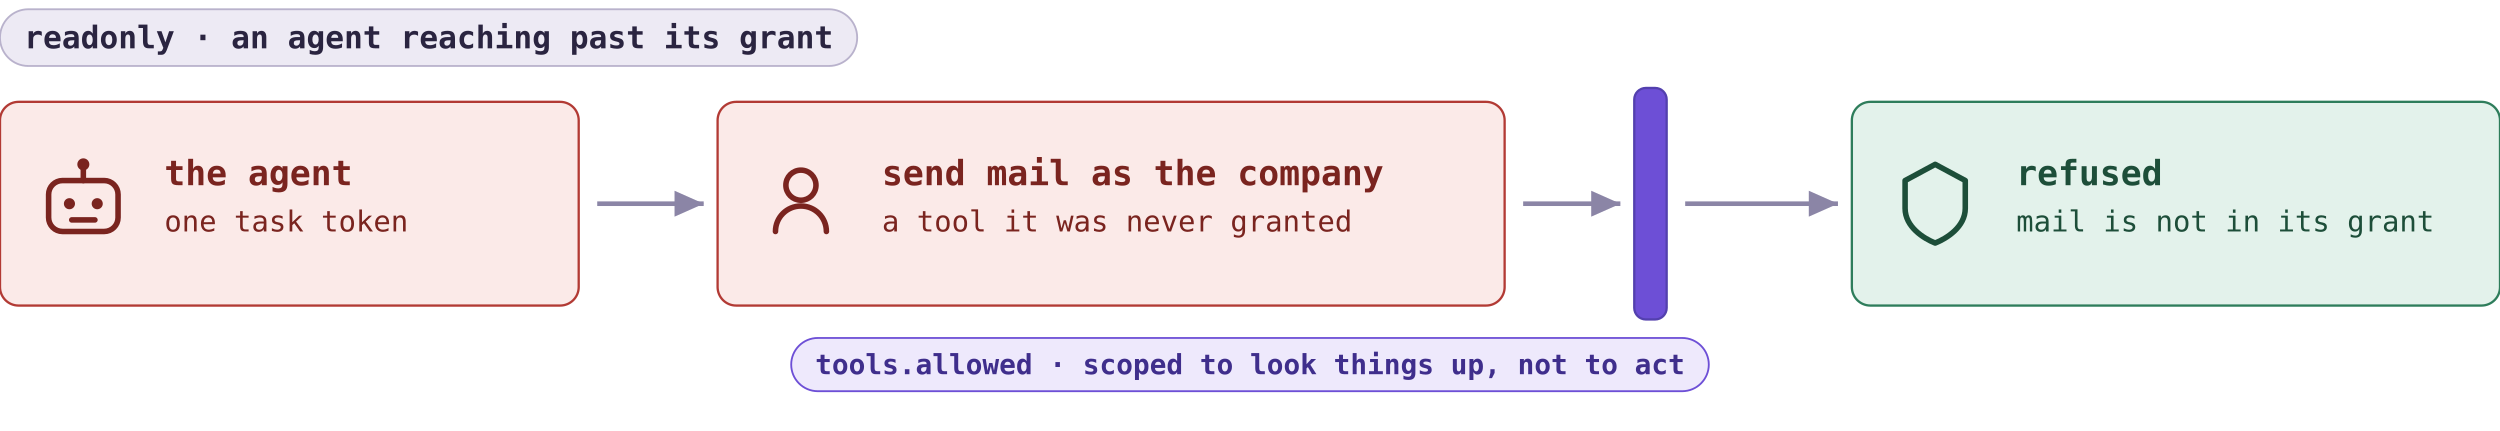
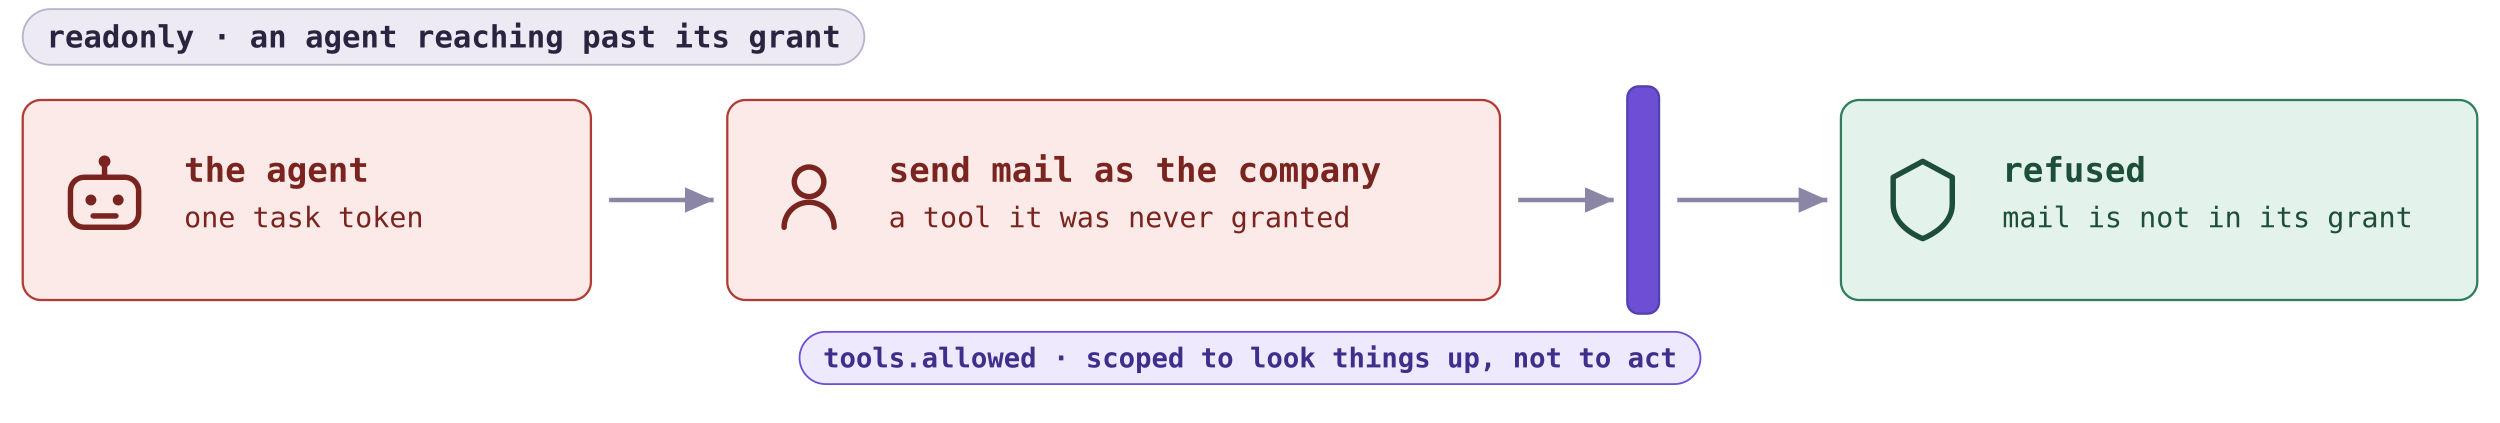
- <svg xmlns="http://www.w3.org/2000/svg" viewBox="0 0 1080 186" width="1080" height="186" role="img" aria-label="readonly · an agent reaching past its grant: send mail as the company, a tool it was never granted; tools.allowed gives refused, mail is not in its grant">
+ <svg xmlns="http://www.w3.org/2000/svg" viewBox="-10 0 1100 186" width="1100" height="186" role="img" aria-label="readonly · an agent reaching past its grant: send mail as the company, a tool it was never granted; tools.allowed gives refused, mail is not in its grant">
  <defs>
    <marker id="arrow" viewBox="0 0 10 10" refX="9" refY="5" markerWidth="7" markerHeight="7" orient="auto">
      <path d="M0,1 L9,5 L0,9 z" fill="#8B85A6" />
    </marker>
  </defs>
  <rect x="0.0" y="4.0" width="370.3" height="24.5" rx="12.2" fill="#EDEAF4" stroke="#B9B2CC" stroke-width="0.8" />
  <text x="185.2" y="16.2" fill="#2A2440" font-family="ui-monospace, SFMono-Regular, Menlo, Consolas, monospace" font-size="13.5" font-weight="600" text-anchor="middle" dominant-baseline="central">readonly · an agent reaching past its grant</text>
  <rect x="0" y="44" width="250" height="88" rx="8" fill="#FBEAE8" stroke="#B23A34" />
  <rect x="21" y="78.0" width="30" height="22" rx="6" fill="none" stroke="#7A241F" stroke-width="2.4" stroke-linecap="round" stroke-linejoin="round" />
  <path d="M36.0,72.0 L36.0,78.0" fill="none" stroke="#7A241F" stroke-width="2.4" stroke-linecap="round" stroke-linejoin="round" />
  <circle cx="36.0" cy="71.0" r="2.6" fill="#7A241F" />
  <circle cx="30.0" cy="88.0" r="2.4" fill="#7A241F" />
  <circle cx="42.0" cy="88.0" r="2.4" fill="#7A241F" />
  <path d="M31.0,95.0 L41.0,95.0" fill="none" stroke="#7A241F" stroke-width="2.4" stroke-linecap="round" stroke-linejoin="round" />
  <text x="71" y="80.0" fill="#7A241F" font-family="ui-monospace, SFMono-Regular, Menlo, Consolas, monospace" font-size="15" font-weight="600">the agent</text>
  <text x="71" y="100.0" fill="#7A241F" font-family="ui-monospace, SFMono-Regular, Menlo, Consolas, monospace" font-size="12.5">one task token</text>
  <rect x="310" y="44" width="340" height="88" rx="8" fill="#FBEAE8" stroke="#B23A34" />
  <circle cx="346.0" cy="80.0" r="6.5" fill="none" stroke="#7A241F" stroke-width="2.4" stroke-linecap="round" stroke-linejoin="round" />
  <path d="M335.0,100.0 a11,11 0 0 1 22,0" fill="none" stroke="#7A241F" stroke-width="2.4" stroke-linecap="round" stroke-linejoin="round" />
  <text x="381" y="80.0" fill="#7A241F" font-family="ui-monospace, SFMono-Regular, Menlo, Consolas, monospace" font-size="15" font-weight="600">send mail as the company</text>
  <text x="381" y="100.0" fill="#7A241F" font-family="ui-monospace, SFMono-Regular, Menlo, Consolas, monospace" font-size="12.5">a tool it was never granted</text>
  <rect x="800" y="44" width="280" height="88" rx="8" fill="#E3F2EB" stroke="#2E7D5B" />
  <path d="M836.0,71.0 L849,78.0 V90.0 C849,98.0 841.0,103.0 836.0,105.0 C831.0,103.0 823,98.0 823,90.0 V78.0 Z" fill="none" stroke="#1D4E39" stroke-width="2.4" stroke-linecap="round" stroke-linejoin="round" />
  <text x="871" y="80.0" fill="#1D4E39" font-family="ui-monospace, SFMono-Regular, Menlo, Consolas, monospace" font-size="15" font-weight="600">refused</text>
  <text x="871" y="100.0" fill="#1D4E39" font-family="ui-monospace, SFMono-Regular, Menlo, Consolas, monospace" font-size="12.5">mail is not in its grant</text>
  <rect x="706" y="38" width="14" height="100" rx="5" fill="#6D4FD6" stroke="#5340AE" />
  <path d="M258,88.0 L304,88.0" fill="none" stroke="#8B85A6" stroke-width="2" marker-end="url(#arrow)" />
  <path d="M658,88.0 L700,88.0" fill="none" stroke="#8B85A6" stroke-width="2" marker-end="url(#arrow)" />
  <path d="M728,88.0 L794,88.0" fill="none" stroke="#8B85A6" stroke-width="2" marker-end="url(#arrow)" />
  <rect x="341.8" y="146.0" width="396.4" height="23.0" rx="11.5" fill="#EEE9FC" stroke="#6D4FD6" stroke-width="0.8" />
  <text x="540.0" y="157.5" fill="#3F2E8C" font-family="ui-monospace, SFMono-Regular, Menlo, Consolas, monospace" font-size="12" font-weight="600" text-anchor="middle" dominant-baseline="central">tools.allowed · scoped to look things up, not to act</text>
</svg>
